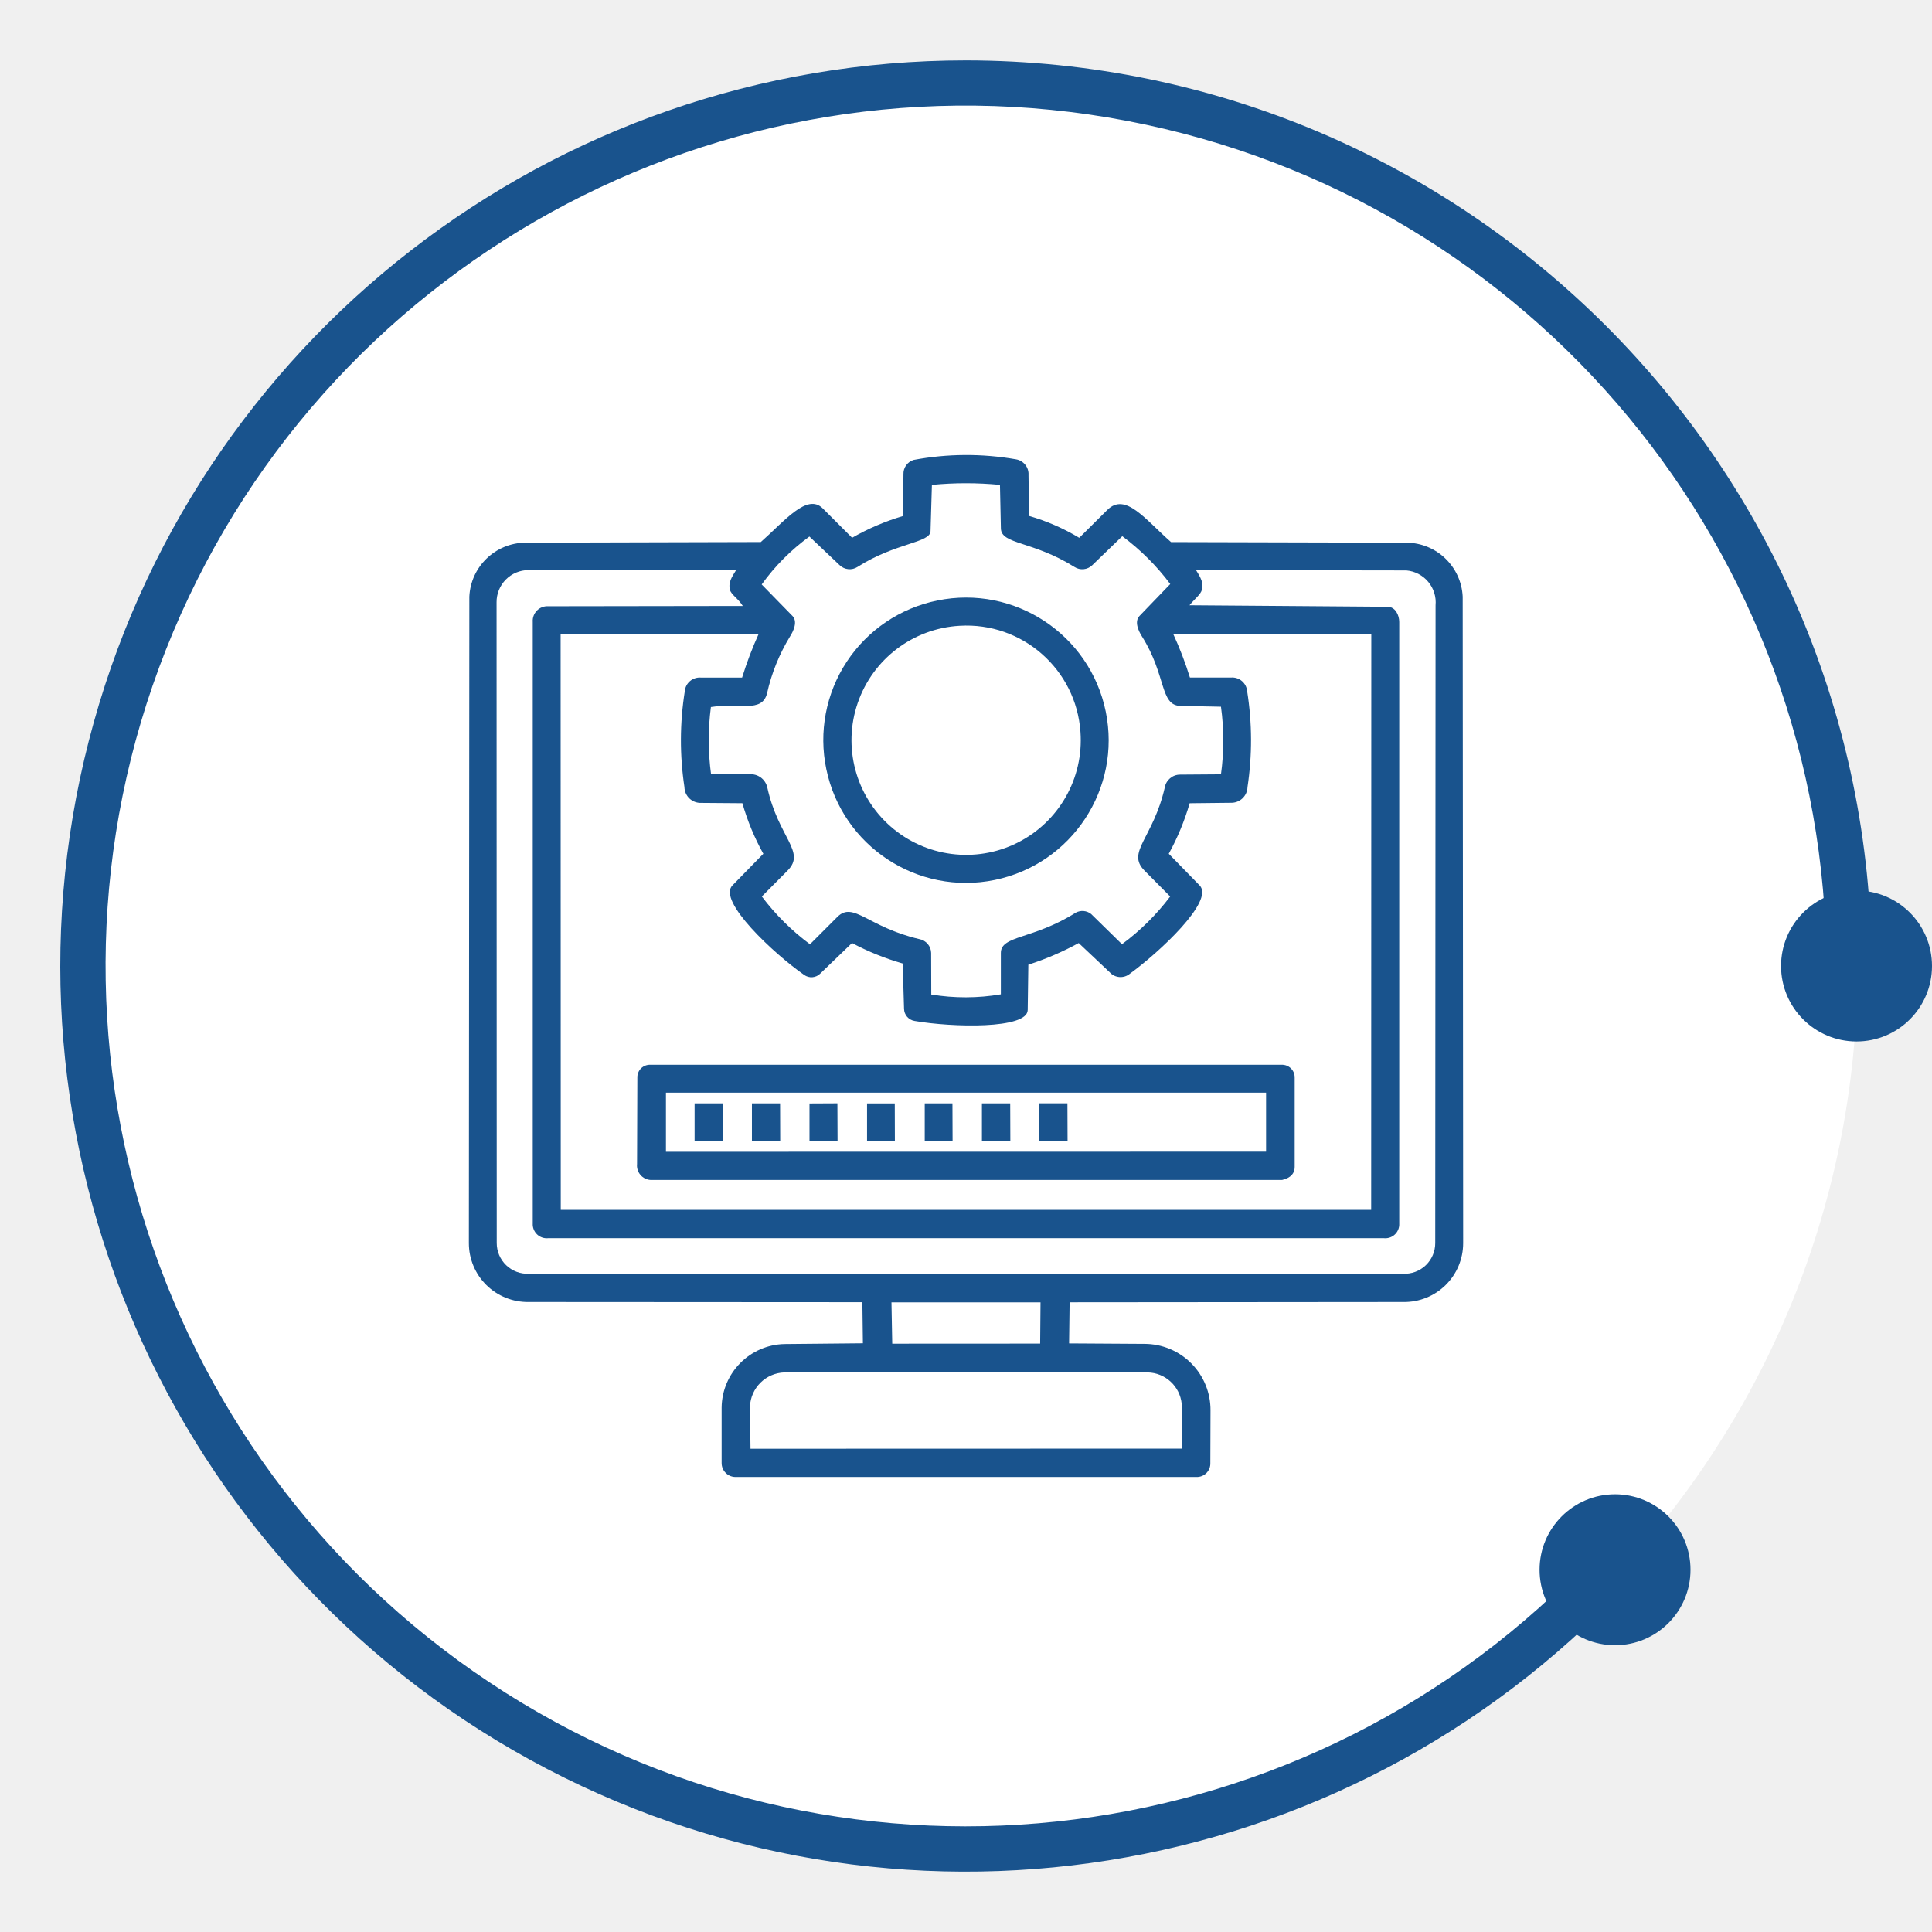
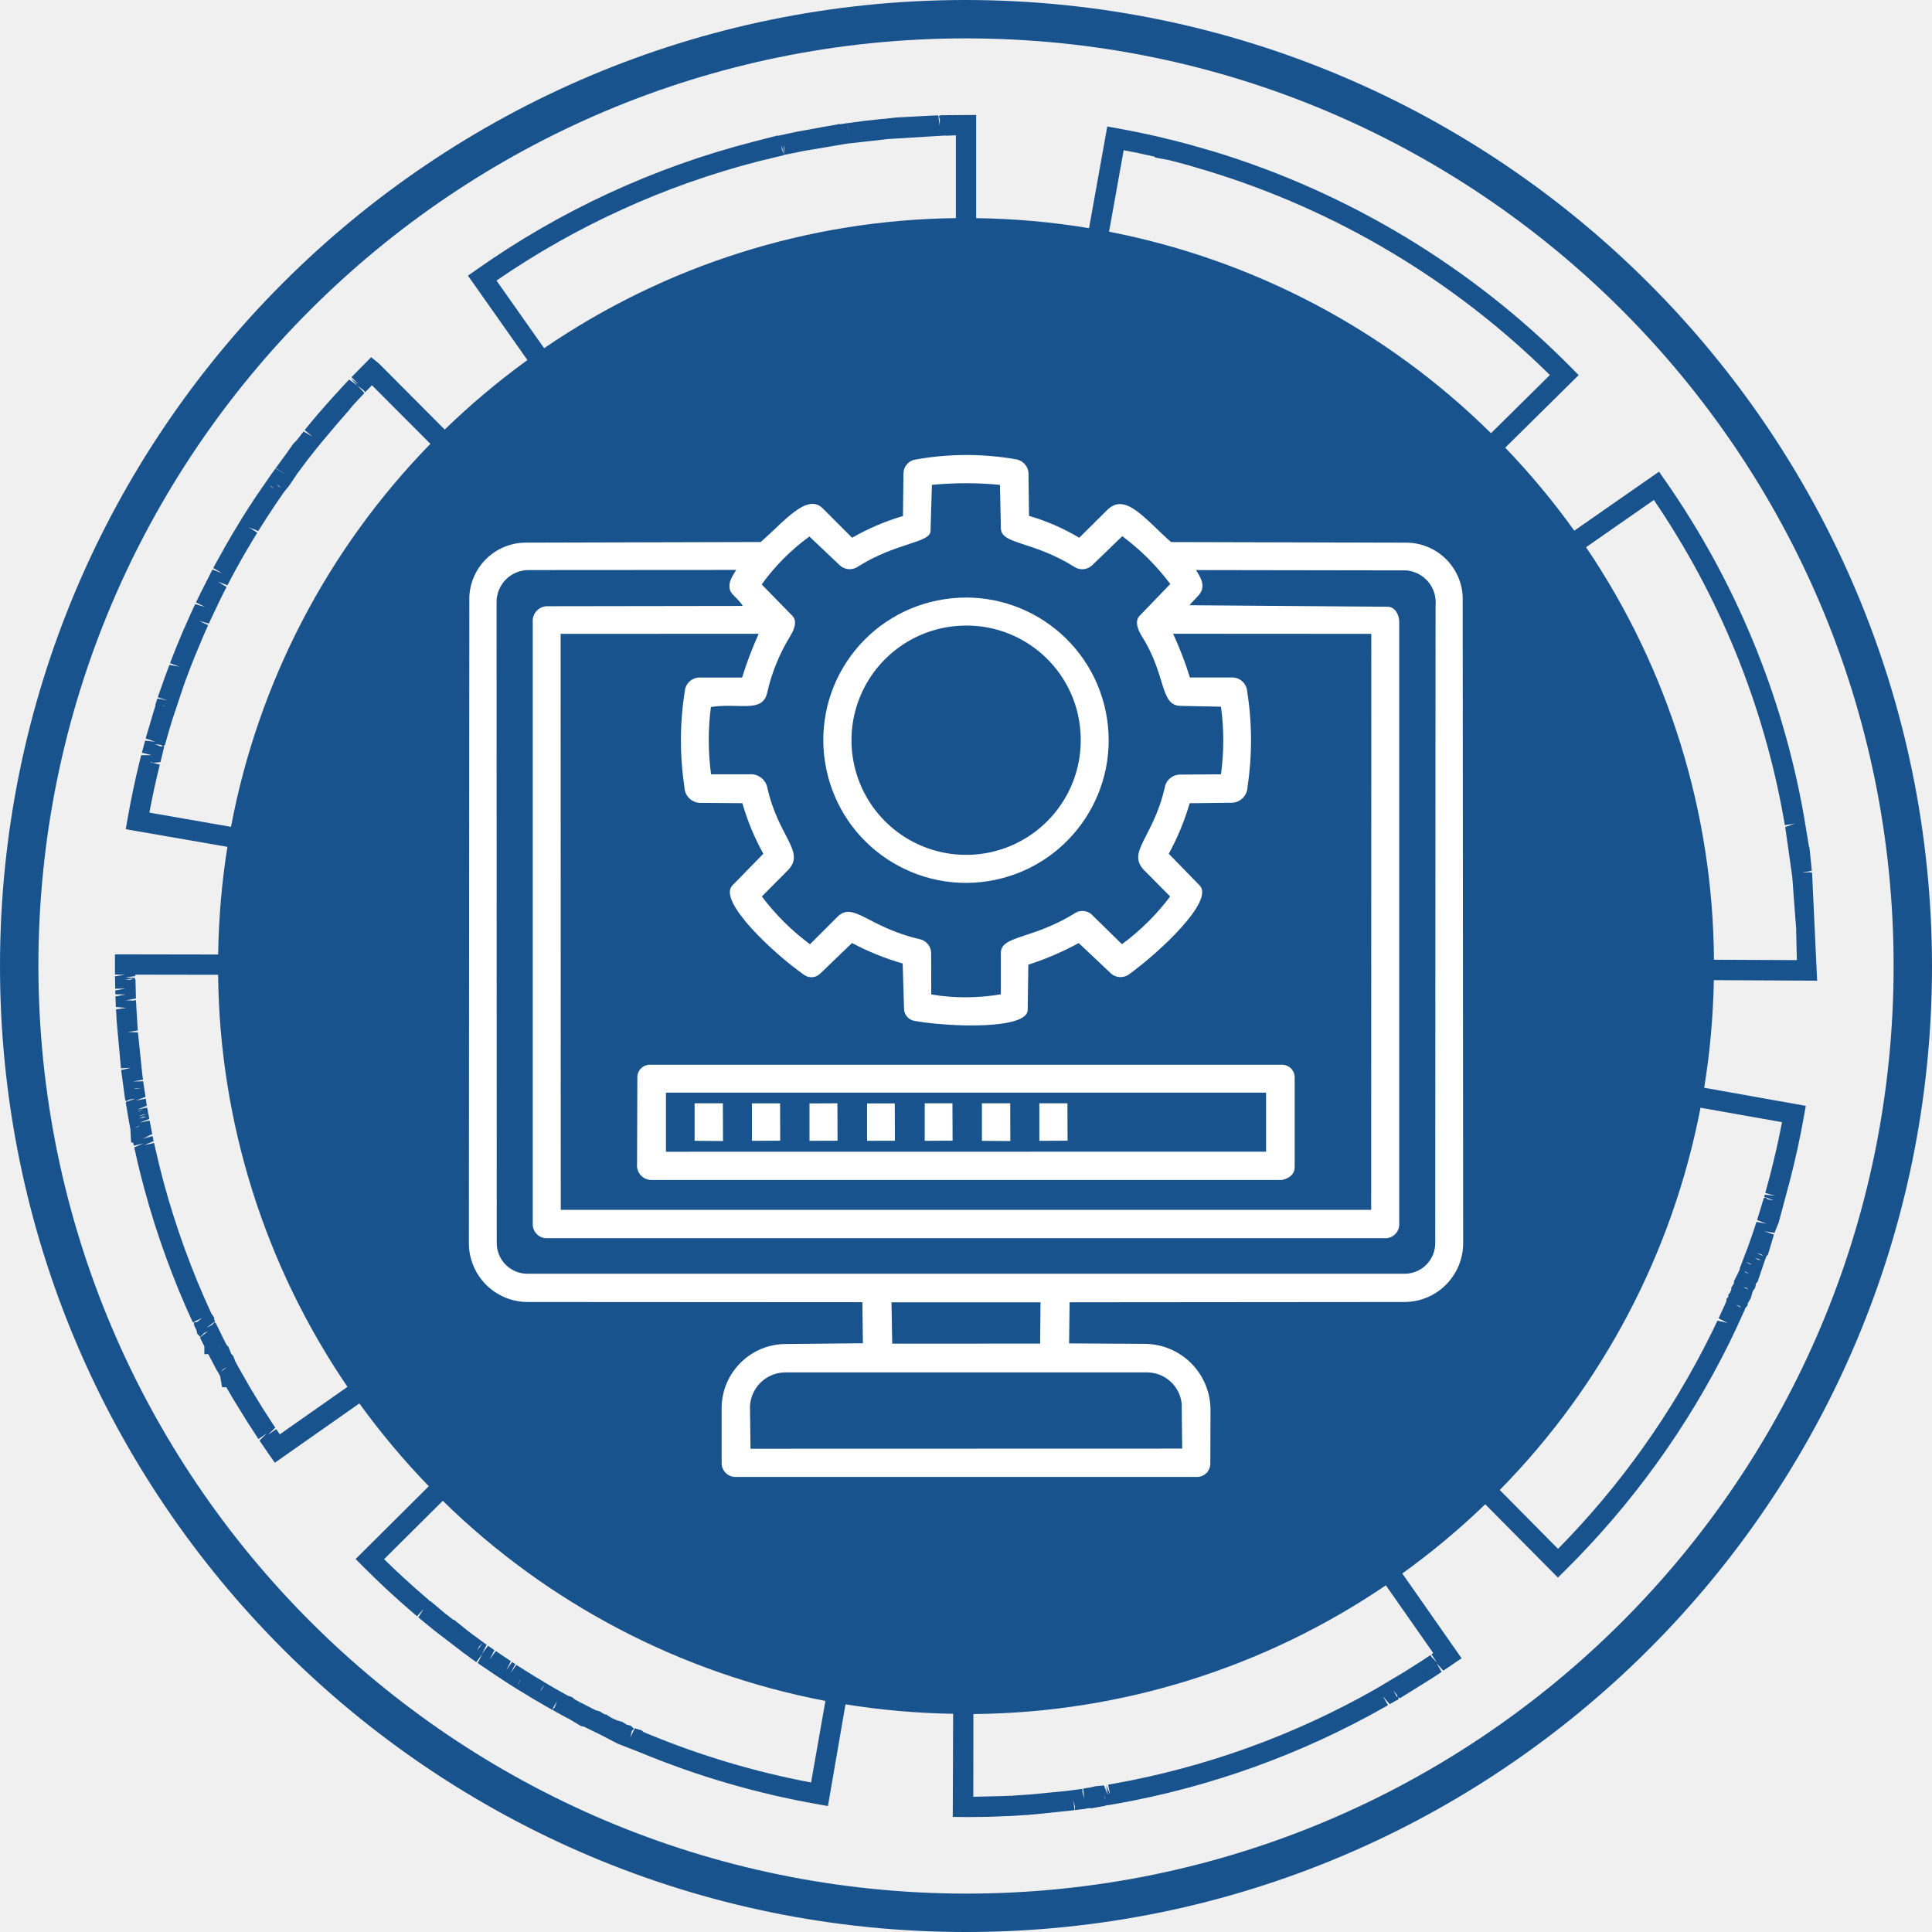
<svg xmlns="http://www.w3.org/2000/svg" width="128" height="128" viewBox="0 0 128 128">
  <defs>
    <clipPath id="clip-path">
-       <rect id="Rectángulo_456267" data-name="Rectángulo 456267" width="128" height="128" fill="none" />
+       <path id="Trazado_1031300" data-name="Trazado 1031300" d="M2.543,64A61.457,61.457,0,1,1,64,125.457,61.527,61.527,0,0,1,2.543,64M64,0a64,64,0,1,0,64,64A64.071,64.071,0,0,0,64,0Z" fill="#19538d" />
    </clipPath>
    <clipPath id="clip-path-2">
-       <rect id="Rectángulo_467154" data-name="Rectángulo 467154" width="65.872" height="67.71" fill="#19538d" />
+       <path id="Trazado_1031301" data-name="Trazado 1031301" d="M32.933,102.037h-.007Z" transform="translate(-32.926 -102.034)" fill="#19538d" />
+     </clipPath>
+     <clipPath id="clip-path-3">
+       <path id="Trazado_1031302" data-name="Trazado 1031302" d="M13.892,29.232v.035L14,29.128Z" transform="translate(-13.892 -29.128)" fill="#19538d" />
+     </clipPath>
+     <clipPath id="clip-path-4">
+       <path id="Trazado_1031303" data-name="Trazado 1031303" d="M5.943,60.755,5.938,60.7h0a.174.174,0,0,0,.005.055" transform="translate(-5.937 -60.7)" fill="#19538d" />
+     </clipPath>
+     <clipPath id="clip-path-5">
+       <path id="Trazado_1031304" data-name="Trazado 1031304" d="M107.924,54.341h0v0Z" transform="translate(-107.924 -54.311)" fill="#19538d" />
+     </clipPath>
+     <clipPath id="clip-path-6">
+       <path id="Trazado_1031305" data-name="Trazado 1031305" d="M9,42.927H9l.013-.046Z" transform="translate(-9.002 -42.882)" fill="#19538d" />
+     </clipPath>
+     <clipPath id="clip-path-7">
+       <path id="Trazado_1031306" data-name="Trazado 1031306" d="M70.389,8.864l-.034-.013h-.007c.013,0,.026.011.041.014" transform="translate(-70.348 -8.85)" fill="#19538d" />
+     </clipPath>
+     <clipPath id="clip-path-8">
+       <path id="Trazado_1031307" data-name="Trazado 1031307" d="M17.484,26.319h0v0Z" transform="translate(-17.484 -26.318)" fill="#19538d" />
+     </clipPath>
+     <clipPath id="clip-path-9">
+       <path id="Trazado_1031308" data-name="Trazado 1031308" d="M14.715,28.076a.67.67,0,0,0-.076.105l.045-.056.033-.049Z" transform="translate(-14.639 -28.076)" fill="#19538d" />
+     </clipPath>
+     <clipPath id="clip-path-10">
+       <path id="Trazado_1031309" data-name="Trazado 1031309" d="M13.917,88.659l-.009-.015ZM77.033,9.166,77.01,9.16l.023.007m-5.679,108.1-.021-.114.1.275Zm-32.727-5.316.044.021-.007.015Zm-1.132-.555-.017-.01.024.012Zm-.574-.2.013-.013-.006.017Zm-.387-.185.008-.009.1.045-.006.011Zm-1.7.31.259-.437-.161.414-.139.139Zm1.392-.456,0,0,.008,0,0,0Zm54.519-.241-.249-.446.264.33v.131Zm-56.687-.569.214-.286-.29.479Zm-1.449-.5.066-.1-.178.385-.008.009Zm59.914-.725,0-.01.049.073Zm-62.6-1.558.243-.242-.373.5Zm32.75,4.471A49.316,49.316,0,0,0,90,103.215l3.139,4.487-.117.083.374.561-.366-.382-.071-.13-.034.022,0,0-.523.349v0l-1.26.8-.006,0-1.818,1.084A54.557,54.557,0,0,1,71.9,116.371l-.3.052.132.662-.265-.639.114.664-.259-.639-.568.056-.4.095-.051,0-.356.063.07.67-.118-.424V116.7l-.065.006v0l-.3.046v-.005l-.737.1a.726.726,0,0,0-.093.005l-2.329.227c-.033,0-.061.008-.039,0l-1.226.083.118.661-.119-.667-.5.023-.041,0-1.9.047Zm-36.03-7.516-.238-.2c-.948-.812-1.879-1.665-2.774-2.543l3.889-3.868a49.436,49.436,0,0,0,25.35,13.258l-.95,5.405a54.729,54.729,0,0,1-10.819-3.226l-.3-.127-.106-.1-.455-.136-.291.608.1-.439.14-.14-.089-.076,0-.012-.149-.126-.239-.052-.3-.191-.343-.095v0l-.066-.03h0l-.33-.152-.334-.22h-.1l-.321-.2-.265-.071h0l-.989-.507v0l-.383-.2h0l-.2-.168-.259-.083h0l-.61-.34-.062-.033h0l-.621-.359h0l-.2-.12,0,0-.084-.051-.013-.009h0l-.546-.327a1.078,1.078,0,0,0-.127-.078l-1.139-.714,0,0-.031-.012-.381.542.318-.6-.212-.138-.394.547.313-.6-1-.674-.4.543.307-.6-.315-.222-.017-.01-.09-.063-.4.541.307-.608-.228-.161,0,0-.636-.47,0,.006-.311-.241h0l-.008-.006a.629.629,0,0,0-.082-.061l-.9-.725h-.07l0-.009-.362-.292h0l-.1-.076-.007.009-.093-.084,0,0-.925-.778h-.085ZM15.524,91.42l-.011-.025h0a.261.261,0,0,1,.013.031ZM13,88.878l.207-.113-.35.274h-.023Zm-.287-1.445h.02l-.169.113Zm100.765-2.651-.291-.146.251.07.1.1Zm.207-1.314.221.039.095.1Zm.162-.964-.087-.087.3.137Zm.222-.584-.222-.148.435.2Zm.367-.362.247.025.17.114Zm.128-.352.314.081.109.11Zm.981-.766,0,0c-.008.02-.017.04-.026.061Zm-.236-1.424.024,0h-.014ZM7.326,72.8l.15-.03-.331.129H7.128Zm.342-.63H7.9l-.518.129Zm-.028-.129H7.89l-.534.087Zm.042-.358-.235.117-.146.029ZM97.547,96.9a49.44,49.44,0,0,0,13.3-25.327l5.4.958c-.227,1.193-.5,2.385-.8,3.55l-.311,1.14.65.183-.681-.07-.04.139.635.234-.391-.058-.169-.139-.028.04-.051-.025-.03.083h-.006l-.429,1.407.628.245-.667-.126-.16.484,0,0-.1.3h0l-.211.6h0l-.147.424-.008,0-.5,1.323.031.013-.074.115H113.4l0,0-.335.669v.143l-.179.288v.141l-.064.127v.05l-.01,0-.123.147V84.1l-.12.14v.137l-.132.3h0l-.392.852.6.3-.674-.149-.406.841A55.008,55.008,0,0,1,101.407,100.8ZM7.187,70.277h.367l-.494.04Zm-.71-7.189L7.014,63l-.184.093Zm0-.138.672-.1v-.093l5.486.009a49.324,49.324,0,0,0,8.57,27.3l-4.486,3.148-.233-.345-.558.377.494-.473-.175-.263-.074-.111v-.006l-.626-.967,0,0-.075-.128.006.008-.467-.757v-.018l-.11-.167h0l-.134-.231a.151.151,0,0,0-.02-.031l0,.006-.827-1.454.006.012-.04-.072.017.026-.124-.228-.148-.381-.124-.124-.19-.476-.12-.121-.084-.159-.632-1.285,0,0-.067-.068-.2.2-.333.162.551-.411-.058-.121v-.131l-.187-.27A55,55,0,0,1,9.05,76.6c-.162-.6-.316-1.206-.459-1.821l-.2-.872-.658.145.631-.266-.064-.3H8.293l-.018-.032-.629.171.625-.307L8.1,72.442l-.021,0-.007-.012-.636.127.64-.239-.034-.182h0l-.012-.094-.108.014.1-.015,0-.029.006,0H8.012l-.047-.309-.041-.111.02-.008-.022,0-.009-.019-.632.134.63-.259-.067-.464-.662.118.644-.237-.137-.894h0l-.013-.139-.679.013.664-.125-.051-.347h0l-.286-2.783-.679-.029.667-.094-.1-1.64v-.083l-.031-.3-.153.038-.507-.014.669-.126-.031-1.234-.061-.12.056-.009-.066-.011-.018.007ZM8.119,48.677h.16v.04Zm.085-.333.075,0v.015Zm.622-.708-.4-.152.44.055.1.1ZM9,44.958l-.068-.031.244.062Zm1.159-.788.011-.031-.014.044,0-.013m101.582,17.6a49.34,49.34,0,0,0-8.474-27.331l4.493-3.13a54.383,54.383,0,0,1,8.607,21.13l.073.417.664-.109-.643.231.392,2.753,0-.03.092.711-.014,0,.019.108h0l.076,1.079.171,2.252-.01,0,.047,1.942ZM16.993,30.757l-.006.007Zm-.8-.287-.141-.142.279.207Zm.574.021-.268-.2.161.083.129.128Zm3.584-4.074-.01.012Zm2.477-2.708L26.7,27.59A49.438,49.438,0,0,0,13.488,52.964L8.08,52.022c.2-1.066.431-2.133.692-3.182L8.3,48.722l.516-.044.249-1.041H9.007l.062-.074.023,0h0l.013,0,.228-.808h0l.265-.886c.012-.03.022-.058.033-.095l.7-2.1,0-.008.2-.548h0l0,0A.516.516,0,0,0,10.574,43l.192-.5a.268.268,0,0,0,.012-.044.439.439,0,0,0,.041-.1c.026-.052.034-.071.029-.071l.257-.648h0l.533-1.274c.014-.031.025-.054.024-.054l0,0,.166-.377c.018-.036.031-.067.038-.085l.108-.244-.607-.291.653.186.69-1.462c.02-.036.034-.067.045-.089l.209-.424a.4.4,0,0,0,.03-.057l-.006.008.206-.4-.571-.361.628.249.309-.589h0l.137-.255h0l.13-.238h0l.153-.278h0l.127-.225h0l.251-.445h0l.212-.36h0l.141-.233h0l.141-.245h0l.09-.148.007-.013.209-.345h0l.072-.113-.566-.363.629.258.143-.227h0l.445-.7.007-.011.514-.779c.006-.011.014-.022.021-.033l0,0,.584-.85.317-.384.546-.809-.021.025.723-.97,0,0,.663-.835,0,0,.034-.04a.291.291,0,0,0,.05-.06l-.011.012.22-.268h0l.84-1,.407-.472c.036-.039.045-.056.044-.051l.35-.4a.332.332,0,0,0,.039-.042l0,0L21.6,25h0l.728-.776-.459-.493.418.321.076.111.038-.025.006,0ZM71.662,13.533l.969-5.4c.642.124,1.282.257,1.914.4l.115.026.063.062.855.16c.036.009.077.018.053.006a.746.746,0,0,0,.146.043l.135.035a.513.513,0,0,0,.079.018l0,0a.6.6,0,0,0,.1.025l.853.23v0l.066.02a.362.362,0,0,1-.065-.025h0l.094.034.219.065h0l.064.02v0l.908.269a55.178,55.178,0,0,1,22.637,13.51l-3.9,3.854a49.438,49.438,0,0,0-25.3-13.349M49.987,8.1l-.042-.28.2.6Zm.1-.312.068.225V8.39Zm.417-.028L50.49,7.7l.03.081Zm1.438-.523V7.225l.038.178Zm9.571-.088v5.486a49.329,49.329,0,0,0-27.279,8.619l-3.157-4.481a54.62,54.62,0,0,1,17.353-7.9l1.618-.391h0l.107-.044.009.017,0-.013.991-.2h0l.3-.061v0L54.307,7.7v0l2.753-.309.019,0L60.8,7.163l.035.014Zm-7.167-.585v-.05L54.433,7Zm6.16-.746-.141.07.088.185-.014.425-.095-.671-.53.022v0l-2.24.117-.836.095-.063,0-1.063.114-.026,0L54.64,6.3a.286.286,0,0,0-.07.015l-.262.031H54.3l-.479.071-.05-.024-.154.047-.017,0-1.064.187,0,0-1.349.247v0l-.2.035h-.012l-1.223.267-.066-.011-1.6.411a55.962,55.962,0,0,0-18.347,8.484l-.551.388,3.939,5.59a50.012,50.012,0,0,0-5.479,4.606L23.3,22.278l-.526-.428-1.281,1.3h0l-.017.02.006,0-.007.008.476.462-.545-.405.462.493-.554-.4a.522.522,0,0,0-.063.07l-.284.3h0l-.95,1.042h0l-.731.833h0l-.283.335h0l-.636.768.514.433L18.3,26.77l-.1.124-.017.021-.15.2c-.019.02-.039.04-.055.061l-.06.078h0l-.1.126,0,0-.2.2-.394.562,0,0L16.45,29.2l.546.341.021.021-.579-.344-.317.439a.507.507,0,0,0-.053.076l-.448.653,0,0-.031.039-.4.583h0l-.119.177c-.011.017-.022.036-.038.061l-.1.142.022-.03-.061.106h0l-.067.1h0l-.007.013.008,0-.026.035-.01,0-.068.1h0l-.486.768h0l-.653,1.077a.251.251,0,0,0-.029.047l-.184.326a.809.809,0,0,0-.083.137h0l-.234.407a.729.729,0,0,0-.068.128l-.5.892h0l-.173.322.579.344-.632-.243-.782,1.543h0l-.309.635.6.3-.658-.185-.088.19a.858.858,0,0,0-.038.087l-.169.37h0l-.458,1.022c-.009.021-.018.042-.028.067l-.152.355c-.008.019-.015.036-.021.053l0,0h0l-.277.669c-.007.014-.012.03-.018.043l-.141.361a.668.668,0,0,0-.036.085l-.236.609.629.239-.67-.13-.285.773a.2.2,0,0,0-.014.038l-.221.624h0l-.063.175h0l-.18.516h0l0,.023.631.214-.663-.134-.145.445H8.5l-.109.324h0l-.557,1.879.638.222L7.8,47.253l-.138.508h0l-.033.121h0l-.046.173.653.163h-.7l-.074.3c-.323,1.294-.6,2.62-.831,3.939l-.117.664L13.25,54.29a49.957,49.957,0,0,0-.612,7.133L5.8,61.412l0,1.339.673.013-.672.1.017.827.672-.013-.67.126.008.255.674.015-.67.125.026.63,0,.071.682.057-.669.1.04.715c0,.025,0,.044,0,.044v-.007l.287,3.15.674-.032-.66.149.024.2h0l.172,1.268h0l.035.269h0l.042.264H6.5l.033.067.219-.107.405-.064-.646.223.07.412h0l.041.257h0l.051.309h0l.1.557h0l.058.3-.006,0,.047.85H7l.055.21.653-.161-.629.269.2.9q.22.937.47,1.862a56.383,56.383,0,0,0,3.206,8.831l.612-.284-.335.27h-.214l.03.147-.022.018.183.39.045.222.2.2.254-.253.268-.13-.541.428.288.584v.515h.259l.572,1.083.01.021.1.152h0l.018.044,0,0,.09.168.126.723h.279l.411.705V90.8l.979,1.586h0l.585.9h0l.156.239.553-.384-.486.484q.31.462.631.917l.387.552,5.6-3.93a49.79,49.79,0,0,0,4.6,5.486l-4.848,4.823.476.479c1.066,1.073,2.186,2.112,3.335,3.093l.259.222.45-.5-.365.573,1.03.846v0l2.013,1.544c.033.026.082.06.082.052l.34.256.024.018.35.247.4-.542-.271.541-.047.047.225.168.009,0,.814.554a.558.558,0,0,0,.078.053l.649.427a.432.432,0,0,0,.044.03l.561.358a.087.087,0,0,0,.021.014l.024.014h0l.162.1v0l.769.468v0l.253.155h0l.145.086v0l.878.512.008,0a.841.841,0,0,0,.094.055l.212.12,0-.005.03.01.006-.011.064.051,0,.008.886.489.072.03,0-.006.844.509.2.04h0l1.13.552,1.109.577,1.5.586a56.031,56.031,0,0,0,11.766,3.429l.663.117L54.2,111.1a49.764,49.764,0,0,0,7.131.627l-.024,6.831.969.012,1.171-.014h.1l1.312-.051a.975.975,0,0,0,.109,0l.254-.013a.6.6,0,0,0,.09-.006l.839-.052.068,0,.658-.061h0l2.471-.258v-.006l.034-.011-.1-.652.121.428v.231l.058,0,.019,0,.078-.018h0l.343-.042h.06l.31-.06h.067l.073-.015.046.024.886-.157.22-.066.008.017.579-.1a55.875,55.875,0,0,0,17.828-6.436l.164-.094-.334-.584.451.518.353-.205h0l.1-.053.045,0,.078-.077-.006-.01.029-.029-.044-.045.079-.019.036.045,2.023-1.258,0,0,.557-.363,0,0,.067-.045a.963.963,0,0,0,.121-.076l-.338-.584.443.492,0,.01h0l0,0,1.216-.825-3.928-5.618a49.776,49.776,0,0,0,5.495-4.586l4.815,4.857.479-.475a56.391,56.391,0,0,0,10.9-15.123c.118-.242.236-.483.387-.81l.638-1.389-.023-.009.056-.082h.007l.127-.149v-.121l.2-.339.139-.476,0,0,.161-.233.05-.268.111-.132.418-1.238h0l.033-.087-.009,0,.115-.286h0l.01-.031-.021-.006.135-.136.4-1.335-.636-.222.672.108.279-.692.734-2.741c.37-1.416.686-2.87.942-4.319l.118-.662-6.731-1.2a50.03,50.03,0,0,0,.639-7.129l6.844.035-.337-7.166-.129,0-.022-.022-.524.033.66-.128-.158-1.548-.031-.029v-.024L117.69,52.2a55.773,55.773,0,0,0-9.207-22.214l-.385-.553-5.613,3.91a49.988,49.988,0,0,0-4.576-5.5l4.866-4.807-.473-.479A56.55,56.55,0,0,0,78.618,8.228l-1.79-.512a.5.5,0,0,0-.053-.011L76.753,7.7l-.55-.145a.89.89,0,0,0-.087-.024l-1.265-.306q-1.311-.3-2.645-.541l-.663-.118L70.336,13.3a49.831,49.831,0,0,0-7.479-.663V5.8Z" transform="translate(-5.798 -5.797)" fill="#19538d" />
+     </clipPath>
+     <clipPath id="clip-path-11">
+       <rect id="Rectángulo_467154" data-name="Rectángulo 467154" width="65.872" height="67.71" fill="#fff" />
    </clipPath>
  </defs>
-   <g id="Grupo_1214045" data-name="Grupo 1214045" transform="translate(128 128) rotate(180)">
-     <path id="Trazado_999622" data-name="Trazado 999622" d="M59.07,0A59.07,59.07,0,1,1,0,59.07,59.071,59.071,0,0,1,59.07,0" transform="translate(4.93 4.93)" fill="#fff" />
-     <g id="Grupo_1179902" data-name="Grupo 1179902">
-       <g id="Grupo_1179905" data-name="Grupo 1179905" clip-path="url(#clip-path)">
-         <path id="Trazado_999618" data-name="Trazado 999618" d="M64,0A64,64,0,1,1,0,64,64,64,0,0,1,64,0" fill="none" />
-         <path id="Trazado_999619" data-name="Trazado 999619" d="M5,0A5,5,0,1,1,0,5,5,5,0,0,1,5,0" transform="translate(0 59)" fill="#19538d" />
-         <path id="Trazado_999620" data-name="Trazado 999620" d="M5,0A5,5,0,1,1,0,5,5,5,0,0,1,5,0" transform="translate(16 19)" fill="#19538d" />
-         <path id="Trazado_999621" data-name="Trazado 999621" d="M60,120A60.068,60.068,0,0,1,0,60H3A57,57,0,1,0,18.408,21.024L16.22,18.972A60,60,0,1,1,60,120" transform="translate(4 4)" fill="#19538d" />
-         <rect id="Rectángulo_456268" data-name="Rectángulo 456268" width="128" height="128" fill="none" />
-         <rect id="Rectángulo_456269" data-name="Rectángulo 456269" width="128" height="128" fill="none" />
+   <g id="Grupo_1215246" data-name="Grupo 1215246" transform="translate(-1274.059 -7095)">
+     <g id="Grupo_1180190" data-name="Grupo 1180190" transform="translate(1274.059 7095)">
+       <g id="Grupo_1180171" data-name="Grupo 1180171" transform="translate(0 0)">
+         <g id="Grupo_1180170" data-name="Grupo 1180170" clip-path="url(#clip-path)">
+           <path id="Trazado_1031398" data-name="Trazado 1031398" d="M.273.273H181.292V181.291H.272Z" transform="translate(-64.385 64) rotate(-45)" fill="#19538d" />
+         </g>
+       </g>
+       <g id="Grupo_1180173" data-name="Grupo 1180173" transform="translate(37.039 112.569)">
+         <g id="Grupo_1180172" data-name="Grupo 1180172" clip-path="url(#clip-path-2)">
+           <rect id="Rectángulo_458951" data-name="Rectángulo 458951" width="0.007" height="0.007" transform="translate(-0.001 0.001) rotate(-45)" fill="#19538d" />
+         </g>
+       </g>
+       <g id="Grupo_1180175" data-name="Grupo 1180175" transform="translate(18.244 32.762)">
+         <g id="Grupo_1180174" data-name="Grupo 1180174" clip-path="url(#clip-path-3)">
+           <rect id="Rectángulo_458952" data-name="Rectángulo 458952" width="0.174" height="0.174" transform="matrix(0.707, -0.707, 0.707, 0.707, -0.07, 0.07)" fill="#19538d" />
+         </g>
+       </g>
+       <g id="Grupo_1180177" data-name="Grupo 1180177" transform="translate(7.797 68.279)">
+         <g id="Grupo_1180176" data-name="Grupo 1180176" clip-path="url(#clip-path-4)">
+           <rect id="Rectángulo_458953" data-name="Rectángulo 458953" width="0.044" height="0.044" transform="translate(-0.028 0.028) rotate(-45.002)" fill="#19538d" />
+         </g>
+       </g>
+       <g id="Grupo_1180179" data-name="Grupo 1180179" transform="translate(120.303 61.094)">
+         <g id="Grupo_1180178" data-name="Grupo 1180178" clip-path="url(#clip-path-5)">
+           <path id="Trazado_1031310" data-name="Trazado 1031310" d="M0,0l.02,0,0,.02L0,.023Z" transform="translate(-0.015 0.015) rotate(-45.009)" fill="#19538d" />
+         </g>
+       </g>
+       <g id="Grupo_1180181" data-name="Grupo 1180181" transform="translate(11.822 48.237)">
+         <g id="Grupo_1180180" data-name="Grupo 1180180" clip-path="url(#clip-path-6)">
+           <rect id="Rectángulo_458955" data-name="Rectángulo 458955" width="0.042" height="0.042" transform="translate(-0.023 0.023) rotate(-44.999)" fill="#19538d" />
+         </g>
+       </g>
+       <g id="Grupo_1180183" data-name="Grupo 1180183" transform="translate(79.133 11.622)">
+         <g id="Grupo_1180182" data-name="Grupo 1180182" clip-path="url(#clip-path-7)">
+           <rect id="Rectángulo_458956" data-name="Rectángulo 458956" width="0.039" height="0.039" transform="matrix(0.707, -0.707, 0.707, 0.707, -0.007, 0.007)" fill="#19538d" />
+         </g>
+       </g>
+       <g id="Grupo_1180185" data-name="Grupo 1180185" transform="translate(22.961 29.606)">
+         <g id="Grupo_1180184" data-name="Grupo 1180184" clip-path="url(#clip-path-8)">
+           <rect id="Rectángulo_458957" data-name="Rectángulo 458957" width="0.003" height="0.003" transform="matrix(0.706, -0.708, 0.708, 0.706, -0.001, 0.001)" fill="#19538d" />
+         </g>
+       </g>
+       <g id="Grupo_1180187" data-name="Grupo 1180187" transform="translate(19.225 31.58)">
+         <g id="Grupo_1180186" data-name="Grupo 1180186" clip-path="url(#clip-path-9)">
+           <rect id="Rectángulo_458958" data-name="Rectángulo 458958" width="0.129" height="0.129" transform="translate(-0.053 0.053) rotate(-45)" fill="#19538d" />
+         </g>
+       </g>
+       <g id="Grupo_1180189" data-name="Grupo 1180189" transform="translate(7.614 7.613)">
+         <g id="Grupo_1180188" data-name="Grupo 1180188" clip-path="url(#clip-path-10)">
+           <path id="Trazado_1031399" data-name="Trazado 1031399" d="M.273.273H159.759V159.759H.272Z" transform="translate(-56.773 56.388) rotate(-45)" fill="#19538d" />
+         </g>
      </g>
    </g>
-     <g id="Grupo_1181027" data-name="Grupo 1181027" transform="translate(96.936 97.854) rotate(180)">
-       <g id="Grupo_1181026" data-name="Grupo 1181026" transform="translate(0)" clip-path="url(#clip-path-2)">
-         <path id="Trazado_1033325" data-name="Trazado 1033325" d="M48.211,67.706l-30.475,0a.921.921,0,0,1-.99-.93l0-3.664A4.263,4.263,0,0,1,20.914,58.9l5.191-.05-.034-2.721L3.954,56.116A3.9,3.9,0,0,1,0,52.206L.031,9.381A3.756,3.756,0,0,1,3.741,5.806l15.6-.041c1.572-1.387,3.072-3.267,4.108-2.226L25.39,5.482a15.647,15.647,0,0,1,3.37-1.44l.032-2.752a.957.957,0,0,1,.674-.965,18.975,18.975,0,0,1,6.779-.04.994.994,0,0,1,.832,1.05l.035,2.7a13.963,13.963,0,0,1,3.327,1.449L42.3,3.637c1.2-1.191,2.509.63,4.22,2.131l15.612.04a3.755,3.755,0,0,1,3.711,3.574l.031,42.825a3.9,3.9,0,0,1-3.955,3.909L39.8,56.135l-.034,2.723,5,.031A4.379,4.379,0,0,1,49.135,63.3l-.011,3.49a.89.89,0,0,1-.913.918M35.245,35.734V32.989c0-1.171,2.125-.88,4.966-2.67a.926.926,0,0,1,1.017.092l2.042,2a15.63,15.63,0,0,0,3.193-3.161l-1.706-1.721c-1.217-1.228.578-2.138,1.347-5.495a1.027,1.027,0,0,1,1.013-.859l2.711-.02a16.4,16.4,0,0,0,0-4.48l-2.68-.053c-1.378-.027-.926-2.031-2.553-4.6-.232-.366-.523-.988-.161-1.364l2.035-2.112a15.628,15.628,0,0,0-3.178-3.168L41.3,7.3a.949.949,0,0,1-1.18.114c-2.771-1.736-4.85-1.478-4.873-2.553l-.061-2.883a23.471,23.471,0,0,0-4.509,0l-.091,3.065c-.023.786-2.314.76-4.836,2.37A.957.957,0,0,1,24.567,7.3L22.561,5.4A14.122,14.122,0,0,0,19.4,8.575l2.036,2.084c.363.371.075.993-.159,1.362a12.426,12.426,0,0,0-1.522,3.766c-.329,1.325-1.878.617-3.72.91a16.873,16.873,0,0,0,.011,4.458l2.514,0a1.119,1.119,0,0,1,1.213.878c.734,3.32,2.578,4.253,1.348,5.493L19.41,29.249A15.684,15.684,0,0,0,22.6,32.415L24.416,30.6c1.06-1.056,2.019.679,5.423,1.471a.958.958,0,0,1,.788.916l.008,2.756a13.929,13.929,0,0,0,4.611-.012M60.859,10.053c.531,0,.78.567.78,1.009l0,39.85a.924.924,0,0,1-1.024.975H5.26a.928.928,0,0,1-1.028-.977l0-39.85a.971.971,0,0,1,1.03-1.041L18.148,10c-.316-.509-.768-.747-.85-1.068-.129-.509.136-.857.413-1.318L3.944,7.623A2.117,2.117,0,0,0,1.835,9.756L1.846,52.2a2.033,2.033,0,0,0,2.137,2.042H61.888A2.03,2.03,0,0,0,64.024,52.2l.022-42.241a2.126,2.126,0,0,0-1.932-2.313l-13.94-.022c.334.526.51.871.393,1.3-.086.316-.446.572-.825,1.029ZM37.024,36.771c-.02,1.277-5.008,1.154-7.493.723a.832.832,0,0,1-.7-.806l-.09-3a17.253,17.253,0,0,1-3.357-1.356l-2.1,2.02a.822.822,0,0,1-1.078.087c-1.972-1.376-5.756-4.889-4.748-5.92l2.051-2.1a15.867,15.867,0,0,1-1.388-3.35l-2.729-.021A1.068,1.068,0,0,1,14.282,22a20.715,20.715,0,0,1,.023-6.345.992.992,0,0,1,1.063-.91l2.734,0a24.838,24.838,0,0,1,1.1-2.9L6.079,11.85l.009,38.159H59.78l.008-38.159-13.13-.008a23.372,23.372,0,0,1,1.113,2.9l2.733,0a.994.994,0,0,1,1.06.915A20.682,20.682,0,0,1,51.586,22a1.071,1.071,0,0,1-1.1,1.041l-2.732.03a16.411,16.411,0,0,1-1.385,3.348l2.048,2.1c1,1.027-2.709,4.456-4.614,5.839a.969.969,0,0,1-1.352-.093l-2.048-1.931a19.329,19.329,0,0,1-3.337,1.434Zm.825,22.1.024-2.733-9.875,0,.051,2.738Zm9.41,6.958-.033-2.976a2.314,2.314,0,0,0-2.254-2.072l-24.071,0a2.359,2.359,0,0,0-2.277,2.249l.035,2.807Z" transform="translate(0 0)" fill="#19538d" />
-         <path id="Trazado_1033326" data-name="Trazado 1033326" d="M42.733,7.633H.912A.959.959,0,0,1,0,6.572L.019.858A.829.829,0,0,1,.888,0L42.7,0a.836.836,0,0,1,.869.858V6.773c0,.4-.24.722-.835.859m-1.06-1.874V1.847l-39.76,0V5.764Z" transform="translate(11.143 40.398)" fill="#19538d" />
-         <path id="Trazado_1033327" data-name="Trazado 1033327" d="M7.558.2A9.451,9.451,0,1,1,.2,11.372,9.429,9.429,0,0,1,7.558.2M9.03,1.876a7.595,7.595,0,1,0,8.008,7.03A7.564,7.564,0,0,0,9.03,1.876" transform="translate(23.481 9.438)" fill="#19538d" />
-         <path id="Trazado_1033328" data-name="Trazado 1033328" d="M1.882,2.5,0,2.483V0H1.873Z" transform="translate(14.955 42.953)" fill="#19538d" />
-         <path id="Trazado_1033329" data-name="Trazado 1033329" d="M1.874,2.475,0,2.484,0,0H1.866Z" transform="translate(18.753 42.954)" fill="#19538d" />
-         <path id="Trazado_1033330" data-name="Trazado 1033330" d="M1.859,2.479,0,2.487,0,.009,1.849,0Z" transform="translate(22.567 42.951)" fill="#19538d" />
-         <path id="Trazado_1033331" data-name="Trazado 1033331" d="M1.844,2.475,0,2.479,0,0,1.837,0Z" transform="translate(26.38 42.957)" fill="#19538d" />
-         <path id="Trazado_1033332" data-name="Trazado 1033332" d="M1.845,2.474,0,2.484,0,0,1.836,0Z" transform="translate(30.202 42.953)" fill="#19538d" />
-         <path id="Trazado_1033333" data-name="Trazado 1033333" d="M1.883,2.5,0,2.485,0,0H1.874Z" transform="translate(33.991 42.953)" fill="#19538d" />
-         <path id="Trazado_1033334" data-name="Trazado 1033334" d="M1.87,2.478,0,2.486,0,0,1.861,0Z" transform="translate(37.795 42.951)" fill="#19538d" />
+     <g id="Grupo_1215251" data-name="Grupo 1215251" transform="translate(1305.123 7125.145)">
+       <g id="Grupo_1181026" data-name="Grupo 1181026" transform="translate(0)" clip-path="url(#clip-path-11)">
+         <path id="Trazado_1033325" data-name="Trazado 1033325" d="M48.211,67.706l-30.475,0a.921.921,0,0,1-.99-.93l0-3.664A4.263,4.263,0,0,1,20.914,58.9l5.191-.05-.034-2.721L3.954,56.116A3.9,3.9,0,0,1,0,52.206L.031,9.381A3.756,3.756,0,0,1,3.741,5.806l15.6-.041c1.572-1.387,3.072-3.267,4.108-2.226L25.39,5.482a15.647,15.647,0,0,1,3.37-1.44l.032-2.752a.957.957,0,0,1,.674-.965,18.975,18.975,0,0,1,6.779-.04.994.994,0,0,1,.832,1.05l.035,2.7a13.963,13.963,0,0,1,3.327,1.449L42.3,3.637c1.2-1.191,2.509.63,4.22,2.131l15.612.04a3.755,3.755,0,0,1,3.711,3.574l.031,42.825a3.9,3.9,0,0,1-3.955,3.909L39.8,56.135l-.034,2.723,5,.031A4.379,4.379,0,0,1,49.135,63.3l-.011,3.49a.89.89,0,0,1-.913.918M35.245,35.734V32.989c0-1.171,2.125-.88,4.966-2.67a.926.926,0,0,1,1.017.092l2.042,2a15.63,15.63,0,0,0,3.193-3.161l-1.706-1.721c-1.217-1.228.578-2.138,1.347-5.495a1.027,1.027,0,0,1,1.013-.859l2.711-.02a16.4,16.4,0,0,0,0-4.48l-2.68-.053c-1.378-.027-.926-2.031-2.553-4.6-.232-.366-.523-.988-.161-1.364l2.035-2.112a15.628,15.628,0,0,0-3.178-3.168L41.3,7.3a.949.949,0,0,1-1.18.114c-2.771-1.736-4.85-1.478-4.873-2.553l-.061-2.883a23.471,23.471,0,0,0-4.509,0l-.091,3.065c-.023.786-2.314.76-4.836,2.37A.957.957,0,0,1,24.567,7.3L22.561,5.4A14.122,14.122,0,0,0,19.4,8.575l2.036,2.084c.363.371.075.993-.159,1.362a12.426,12.426,0,0,0-1.522,3.766c-.329,1.325-1.878.617-3.72.91a16.873,16.873,0,0,0,.011,4.458l2.514,0a1.119,1.119,0,0,1,1.213.878c.734,3.32,2.578,4.253,1.348,5.493L19.41,29.249A15.684,15.684,0,0,0,22.6,32.415L24.416,30.6c1.06-1.056,2.019.679,5.423,1.471a.958.958,0,0,1,.788.916l.008,2.756a13.929,13.929,0,0,0,4.611-.012M60.859,10.053c.531,0,.78.567.78,1.009l0,39.85a.924.924,0,0,1-1.024.975H5.26a.928.928,0,0,1-1.028-.977l0-39.85a.971.971,0,0,1,1.03-1.041L18.148,10c-.316-.509-.768-.747-.85-1.068-.129-.509.136-.857.413-1.318L3.944,7.623A2.117,2.117,0,0,0,1.835,9.756L1.846,52.2a2.033,2.033,0,0,0,2.137,2.042H61.888A2.03,2.03,0,0,0,64.024,52.2l.022-42.241a2.126,2.126,0,0,0-1.932-2.313l-13.94-.022c.334.526.51.871.393,1.3-.086.316-.446.572-.825,1.029ZM37.024,36.771c-.02,1.277-5.008,1.154-7.493.723a.832.832,0,0,1-.7-.806l-.09-3a17.253,17.253,0,0,1-3.357-1.356l-2.1,2.02a.822.822,0,0,1-1.078.087c-1.972-1.376-5.756-4.889-4.748-5.92l2.051-2.1a15.867,15.867,0,0,1-1.388-3.35l-2.729-.021A1.068,1.068,0,0,1,14.282,22a20.715,20.715,0,0,1,.023-6.345.992.992,0,0,1,1.063-.91l2.734,0a24.838,24.838,0,0,1,1.1-2.9L6.079,11.85l.009,38.159H59.78l.008-38.159-13.13-.008a23.372,23.372,0,0,1,1.113,2.9l2.733,0a.994.994,0,0,1,1.06.915A20.682,20.682,0,0,1,51.586,22a1.071,1.071,0,0,1-1.1,1.041l-2.732.03a16.411,16.411,0,0,1-1.385,3.348l2.048,2.1c1,1.027-2.709,4.456-4.614,5.839a.969.969,0,0,1-1.352-.093l-2.048-1.931a19.329,19.329,0,0,1-3.337,1.434Zm.825,22.1.024-2.733-9.875,0,.051,2.738Zm9.41,6.958-.033-2.976a2.314,2.314,0,0,0-2.254-2.072l-24.071,0a2.359,2.359,0,0,0-2.277,2.249l.035,2.807Z" transform="translate(0 0)" fill="#fff" />
+         <path id="Trazado_1033326" data-name="Trazado 1033326" d="M42.733,7.633H.912A.959.959,0,0,1,0,6.572L.019.858A.829.829,0,0,1,.888,0L42.7,0a.836.836,0,0,1,.869.858V6.773c0,.4-.24.722-.835.859m-1.06-1.874V1.847l-39.76,0V5.764Z" transform="translate(11.143 40.398)" fill="#fff" />
+         <path id="Trazado_1033327" data-name="Trazado 1033327" d="M7.558.2A9.451,9.451,0,1,1,.2,11.372,9.429,9.429,0,0,1,7.558.2M9.03,1.876a7.595,7.595,0,1,0,8.008,7.03A7.564,7.564,0,0,0,9.03,1.876" transform="translate(23.481 9.438)" fill="#fff" />
+         <path id="Trazado_1033328" data-name="Trazado 1033328" d="M1.882,2.5,0,2.483V0H1.873Z" transform="translate(14.955 42.953)" fill="#fff" />
+         <path id="Trazado_1033329" data-name="Trazado 1033329" d="M1.874,2.475,0,2.484,0,0H1.866Z" transform="translate(18.753 42.954)" fill="#fff" />
+         <path id="Trazado_1033330" data-name="Trazado 1033330" d="M1.859,2.479,0,2.487,0,.009,1.849,0Z" transform="translate(22.567 42.951)" fill="#fff" />
+         <path id="Trazado_1033331" data-name="Trazado 1033331" d="M1.844,2.475,0,2.479,0,0,1.837,0Z" transform="translate(26.38 42.957)" fill="#fff" />
+         <path id="Trazado_1033332" data-name="Trazado 1033332" d="M1.845,2.474,0,2.484,0,0,1.836,0Z" transform="translate(30.202 42.953)" fill="#fff" />
+         <path id="Trazado_1033333" data-name="Trazado 1033333" d="M1.883,2.5,0,2.485,0,0H1.874Z" transform="translate(33.991 42.953)" fill="#fff" />
+         <path id="Trazado_1033334" data-name="Trazado 1033334" d="M1.87,2.478,0,2.486,0,0,1.861,0Z" transform="translate(37.795 42.951)" fill="#fff" />
      </g>
    </g>
  </g>
</svg>
